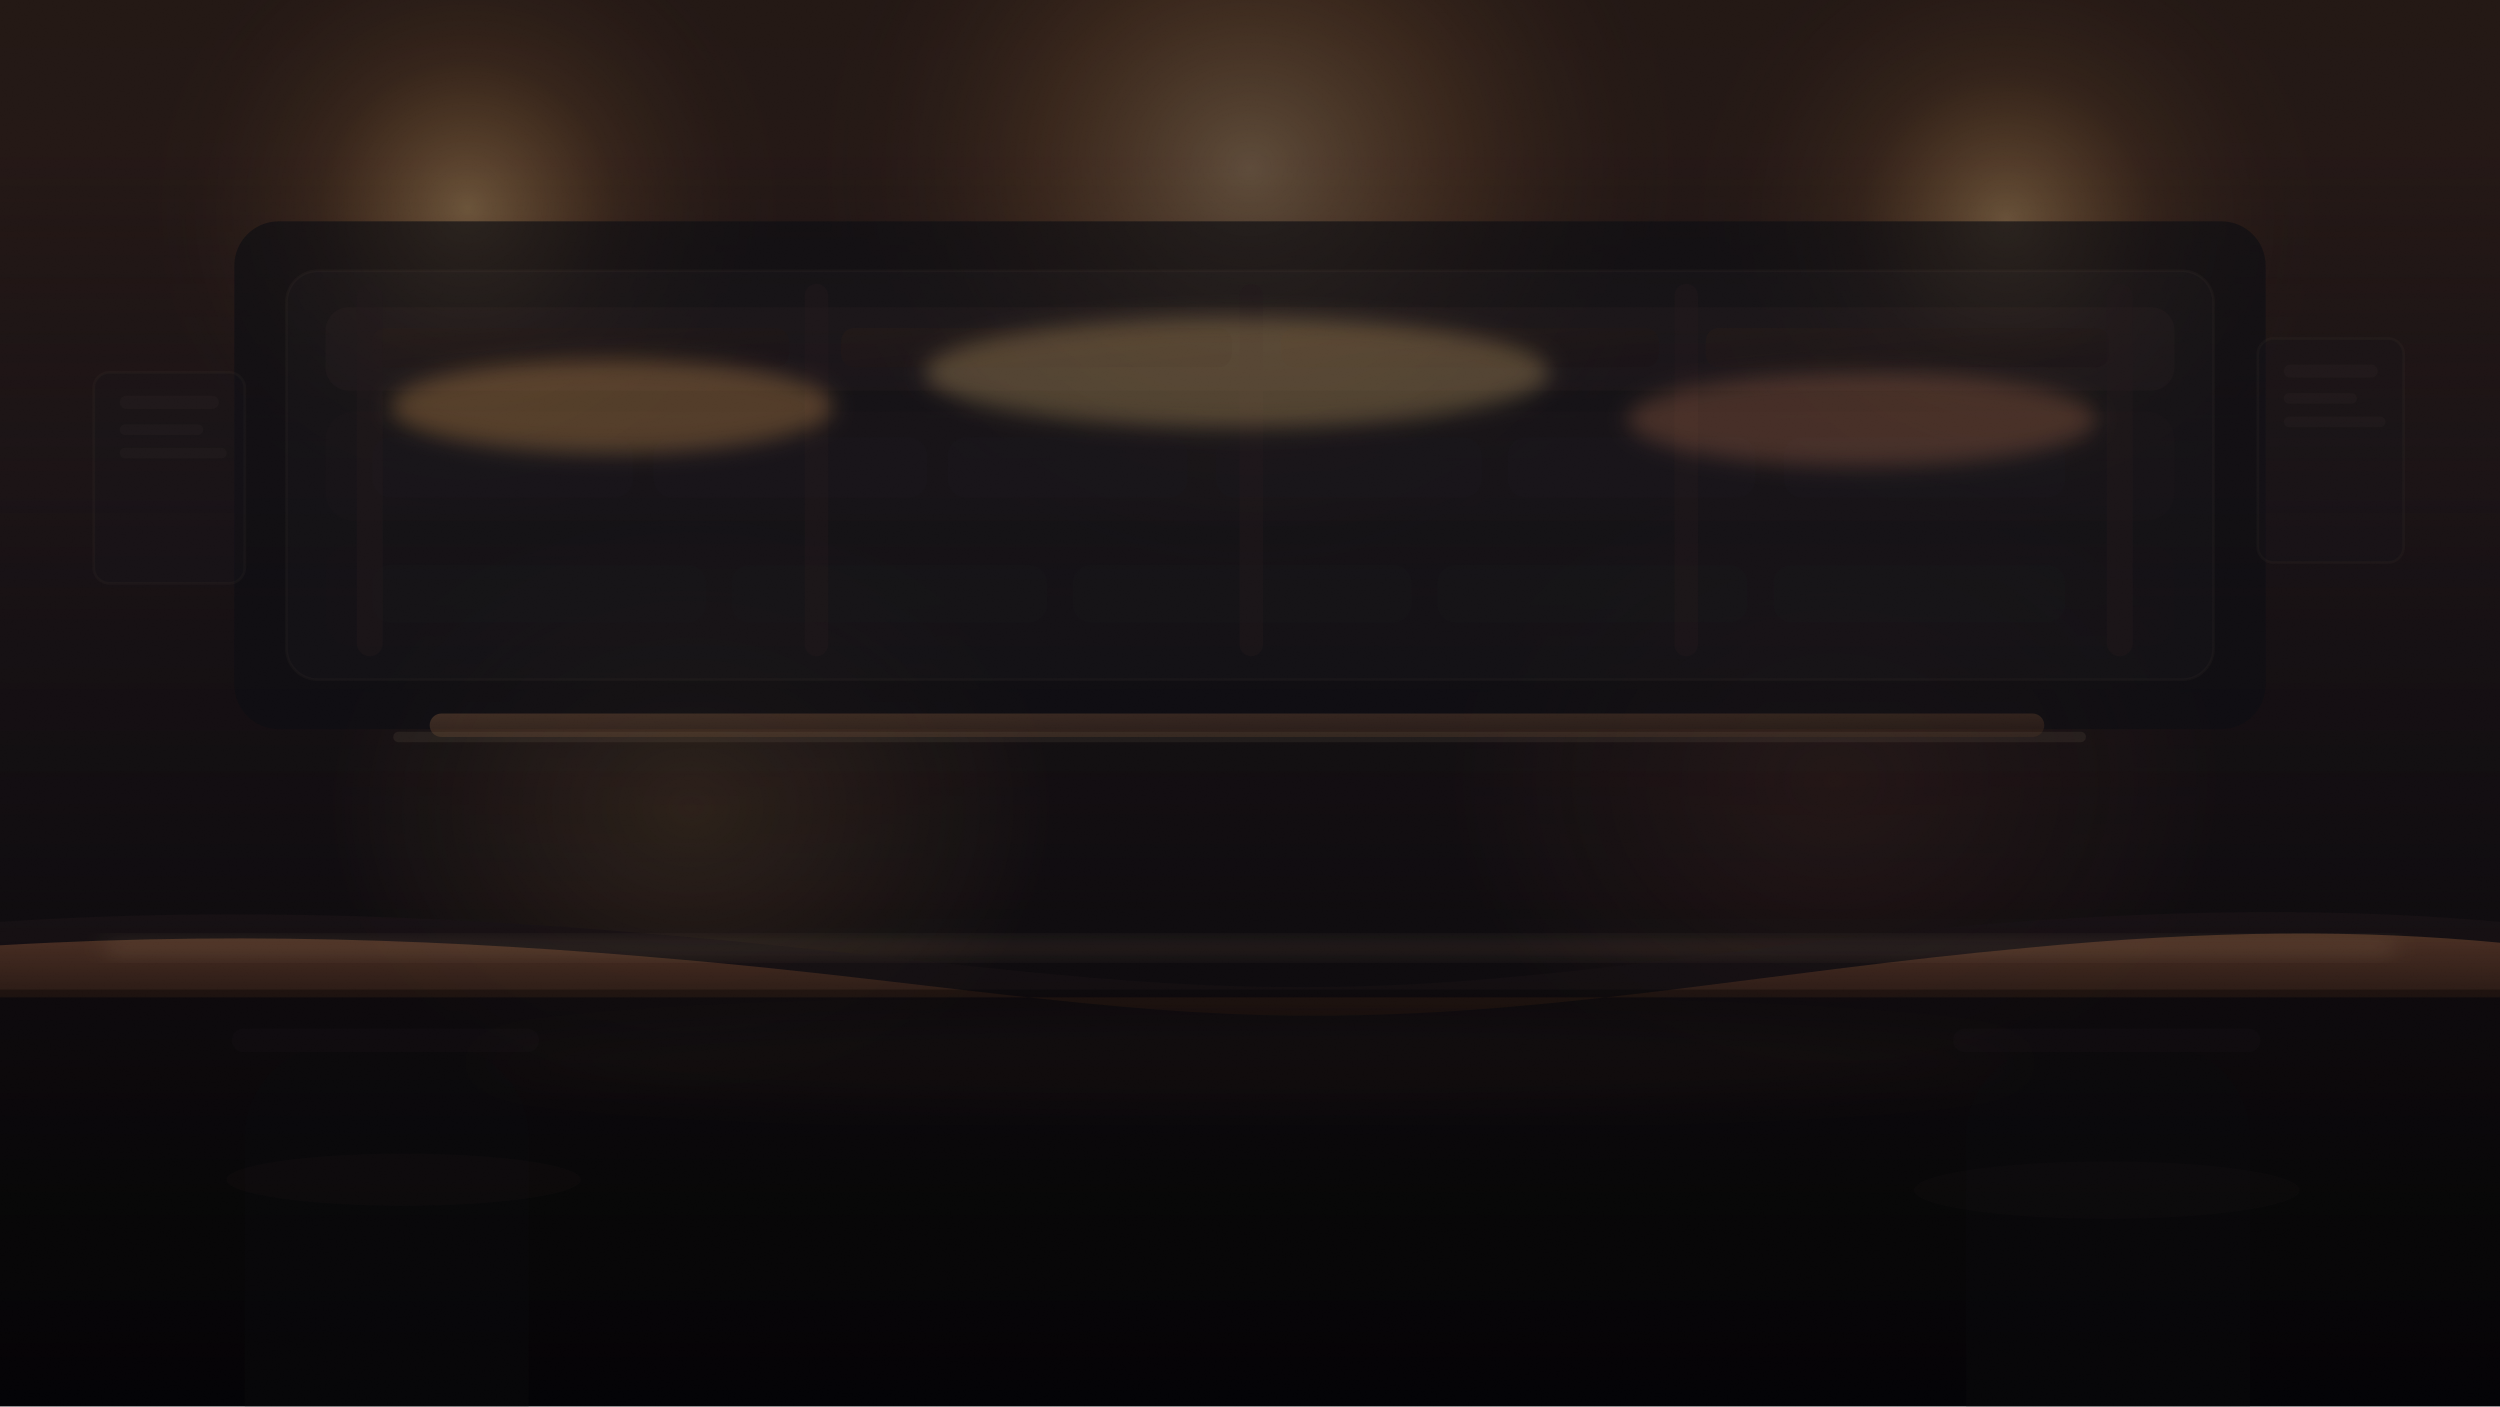
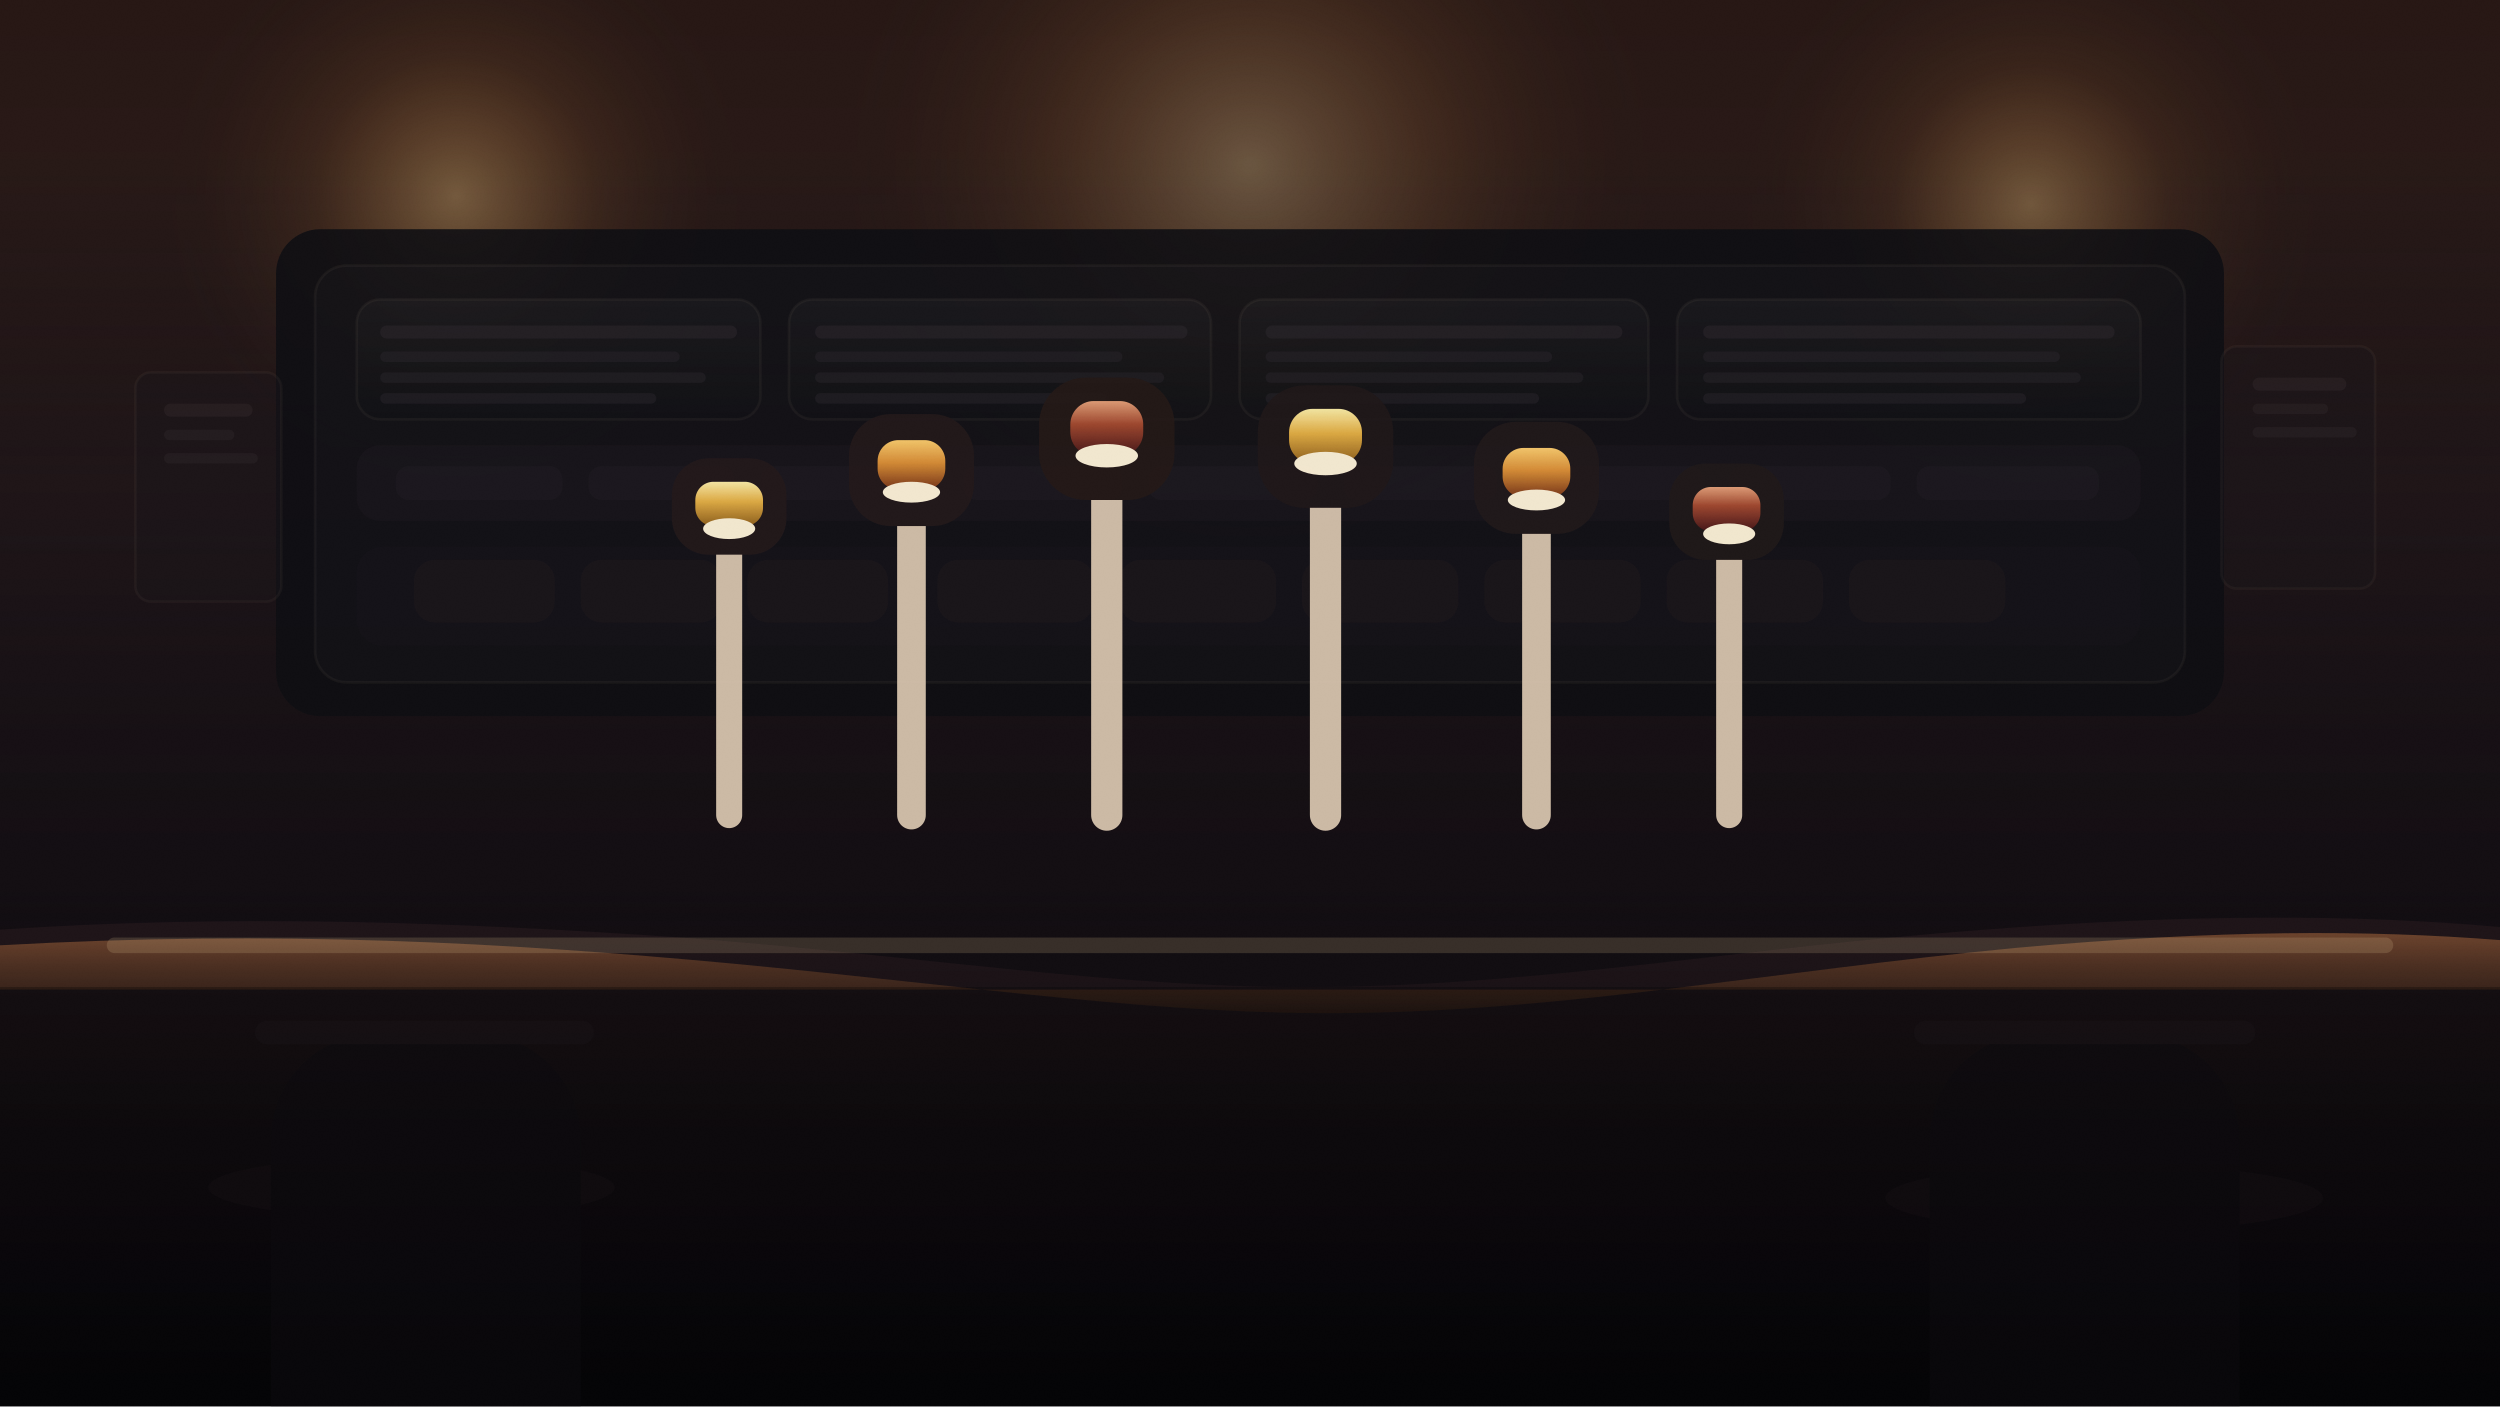
<svg xmlns="http://www.w3.org/2000/svg" width="1920" height="1080" viewBox="0 0 1920 1080" fill="none">
  <defs>
    <linearGradient id="room" x1="960" y1="0" x2="960" y2="1080" gradientUnits="userSpaceOnUse">
-       <stop offset="0" stop-color="#110D10" />
-       <stop offset="0.34" stop-color="#171115" />
-       <stop offset="0.7" stop-color="#0E0B0E" />
+       <stop offset="0" stop-color="#120D10" />
+       <stop offset="0.36" stop-color="#191217" />
+       <stop offset="0.74" stop-color="#100C10" />
      <stop offset="1" stop-color="#060508" />
    </linearGradient>
-     <linearGradient id="wallWarm" x1="960" y1="120" x2="960" y2="760" gradientUnits="userSpaceOnUse">
-       <stop offset="0" stop-color="#3C251A" stop-opacity="0.42" />
-       <stop offset="0.48" stop-color="#241815" stop-opacity="0.18" />
-       <stop offset="1" stop-color="#0A090C" stop-opacity="0" />
+     <linearGradient id="wallGlow" x1="960" y1="120" x2="960" y2="760" gradientUnits="userSpaceOnUse">
+       <stop offset="0" stop-color="#4A2B1D" stop-opacity="0.36" />
+       <stop offset="0.55" stop-color="#281A17" stop-opacity="0.16" />
+       <stop offset="1" stop-color="#09080B" stop-opacity="0" />
    </linearGradient>
-     <linearGradient id="counterFront" x1="960" y1="700" x2="960" y2="1080" gradientUnits="userSpaceOnUse">
-       <stop offset="0" stop-color="#181114" />
-       <stop offset="0.4" stop-color="#0E0B0D" />
-       <stop offset="1" stop-color="#050407" />
+     <linearGradient id="counterFront" x1="960" y1="720" x2="960" y2="1080" gradientUnits="userSpaceOnUse">
+       <stop offset="0" stop-color="#201519" />
+       <stop offset="0.38" stop-color="#120D11" />
+       <stop offset="1" stop-color="#050508" />
    </linearGradient>
    <linearGradient id="counterTop" x1="0" y1="0" x2="0" y2="1">
-       <stop offset="0" stop-color="#5B3929" />
-       <stop offset="1" stop-color="#241611" />
+       <stop offset="0" stop-color="#7A4B31" />
+       <stop offset="0.4" stop-color="#553424" />
+       <stop offset="1" stop-color="#2A1A14" />
    </linearGradient>
-     <linearGradient id="woodDark" x1="0" y1="0" x2="1" y2="1">
-       <stop offset="0" stop-color="#2B1D16" />
-       <stop offset="1" stop-color="#171013" />
+     <linearGradient id="wood" x1="0" y1="0" x2="1" y2="1">
+       <stop offset="0" stop-color="#3A241B" />
+       <stop offset="1" stop-color="#1A1112" />
    </linearGradient>
    <linearGradient id="frame" x1="0" y1="0" x2="1" y2="1">
-       <stop offset="0" stop-color="#6B4A34" />
-       <stop offset="1" stop-color="#332118" />
+       <stop offset="0" stop-color="#7D5537" />
+       <stop offset="1" stop-color="#372116" />
    </linearGradient>
-     <radialGradient id="lampLeft" cx="0" cy="0" r="1" gradientUnits="userSpaceOnUse" gradientTransform="translate(360 160) rotate(90) scale(250 250)">
-       <stop stop-color="#FFD38A" stop-opacity="0.5" />
-       <stop offset="0.45" stop-color="#F3A854" stop-opacity="0.14" />
-       <stop offset="1" stop-color="#100D10" stop-opacity="0" />
+     <linearGradient id="chalkboard" x1="0" y1="0" x2="0" y2="1">
+       <stop offset="0" stop-color="#18181C" />
+       <stop offset="1" stop-color="#0F1014" />
+     </linearGradient>
+     <linearGradient id="glassAmber" x1="0" y1="0" x2="0" y2="1">
+       <stop offset="0" stop-color="#FFCF6E" />
+       <stop offset="0.46" stop-color="#DD9136" />
+       <stop offset="1" stop-color="#7B3618" />
+     </linearGradient>
+     <linearGradient id="glassRuby" x1="0" y1="0" x2="0" y2="1">
+       <stop offset="0" stop-color="#E7A37A" />
+       <stop offset="0.42" stop-color="#A64A30" />
+       <stop offset="1" stop-color="#481719" />
+     </linearGradient>
+     <linearGradient id="glassPale" x1="0" y1="0" x2="0" y2="1">
+       <stop offset="0" stop-color="#FFF1AA" />
+       <stop offset="0.44" stop-color="#E8B346" />
+       <stop offset="1" stop-color="#93611C" />
+     </linearGradient>
+     <radialGradient id="lampLeft" cx="0" cy="0" r="1" gradientUnits="userSpaceOnUse" gradientTransform="translate(350 150) rotate(90) scale(230 230)">
+       <stop stop-color="#FFD488" stop-opacity="0.5" />
+       <stop offset="0.46" stop-color="#F1A451" stop-opacity="0.14" />
+       <stop offset="1" stop-color="#120D10" stop-opacity="0" />
    </radialGradient>
-     <radialGradient id="lampCenter" cx="0" cy="0" r="1" gradientUnits="userSpaceOnUse" gradientTransform="translate(960 130) rotate(90) scale(320 340)">
-       <stop stop-color="#FFE1A7" stop-opacity="0.42" />
-       <stop offset="0.5" stop-color="#DB9750" stop-opacity="0.16" />
-       <stop offset="1" stop-color="#100D10" stop-opacity="0" />
+     <radialGradient id="lampCenter" cx="0" cy="0" r="1" gradientUnits="userSpaceOnUse" gradientTransform="translate(960 126) rotate(90) scale(300 320)">
+       <stop stop-color="#FFE5A8" stop-opacity="0.44" />
+       <stop offset="0.48" stop-color="#DB9751" stop-opacity="0.16" />
+       <stop offset="1" stop-color="#120D10" stop-opacity="0" />
    </radialGradient>
-     <radialGradient id="lampRight" cx="0" cy="0" r="1" gradientUnits="userSpaceOnUse" gradientTransform="translate(1540 170) rotate(90) scale(250 250)">
-       <stop stop-color="#FFD38A" stop-opacity="0.48" />
-       <stop offset="0.45" stop-color="#F3A854" stop-opacity="0.12" />
-       <stop offset="1" stop-color="#100D10" stop-opacity="0" />
+     <radialGradient id="lampRight" cx="0" cy="0" r="1" gradientUnits="userSpaceOnUse" gradientTransform="translate(1560 156) rotate(90) scale(230 230)">
+       <stop stop-color="#FFD488" stop-opacity="0.48" />
+       <stop offset="0.46" stop-color="#F1A451" stop-opacity="0.12" />
+       <stop offset="1" stop-color="#120D10" stop-opacity="0" />
    </radialGradient>
-     <radialGradient id="amberGlow" cx="0" cy="0" r="1" gradientUnits="userSpaceOnUse" gradientTransform="translate(530 620) rotate(90) scale(230 280)">
-       <stop stop-color="#FFB665" stop-opacity="0.12" />
-       <stop offset="1" stop-color="#FFB665" stop-opacity="0" />
-     </radialGradient>
-     <radialGradient id="rubyGlow" cx="0" cy="0" r="1" gradientUnits="userSpaceOnUse" gradientTransform="translate(1410 600) rotate(90) scale(250 300)">
-       <stop stop-color="#C96B4B" stop-opacity="0.1" />
-       <stop offset="1" stop-color="#C96B4B" stop-opacity="0" />
-     </radialGradient>
-     <filter id="blur18" x="-20%" y="-20%" width="140%" height="140%">
-       <feGaussianBlur stdDeviation="18" />
-     </filter>
    <filter id="blur8" x="-20%" y="-20%" width="140%" height="140%">
      <feGaussianBlur stdDeviation="8" />
    </filter>
    <filter id="grain">
-       <feTurbulence type="fractalNoise" baseFrequency="0.82" numOctaves="2" seed="13" stitchTiles="stitch" />
+       <feTurbulence type="fractalNoise" baseFrequency="0.82" numOctaves="2" seed="17" stitchTiles="stitch" />
      <feColorMatrix type="saturate" values="0" />
      <feComponentTransfer>
-         <feFuncA type="table" tableValues="0 0.028" />
+         <feFuncA type="table" tableValues="0 0.022" />
      </feComponentTransfer>
    </filter>
  </defs>
  <rect width="1920" height="1080" fill="url(#room)" />
  <rect width="1920" height="1080" fill="url(#lampLeft)" />
  <rect width="1920" height="1080" fill="url(#lampCenter)" />
  <rect width="1920" height="1080" fill="url(#lampRight)" />
-   <rect width="1920" height="1080" fill="url(#amberGlow)" />
-   <rect width="1920" height="1080" fill="url(#rubyGlow)" />
-   <rect width="1920" height="1080" fill="url(#wallWarm)" />
-   <g opacity="0.68">
-     <rect x="180" y="170" width="1560" height="390" rx="34" fill="#0D0D11" />
-     <rect x="220" y="208" width="1480" height="314" rx="24" fill="#121116" stroke="rgba(255,225,184,0.04)" stroke-width="2" />
-     <rect x="250" y="236" width="1420" height="64" rx="18" fill="#19161A" />
-     <rect x="250" y="316" width="1420" height="84" rx="22" fill="#141317" />
-     <rect x="250" y="418" width="1420" height="78" rx="20" fill="#131216" />
+   <rect width="1920" height="1080" fill="url(#wallGlow)" />
+   <g opacity="0.88">
+     <rect x="212" y="176" width="1496" height="374" rx="34" fill="#0E0E12" />
+     <rect x="242" y="204" width="1436" height="320" rx="24" fill="#111116" stroke="rgba(255,229,188,0.05)" stroke-width="2" />
+     <rect x="274" y="230" width="310" height="92" rx="18" fill="url(#chalkboard)" stroke="rgba(255,228,184,0.05)" stroke-width="2" />
+     <rect x="606" y="230" width="324" height="92" rx="18" fill="url(#chalkboard)" stroke="rgba(255,228,184,0.05)" stroke-width="2" />
+     <rect x="952" y="230" width="314" height="92" rx="18" fill="url(#chalkboard)" stroke="rgba(255,228,184,0.05)" stroke-width="2" />
+     <rect x="1288" y="230" width="356" height="92" rx="18" fill="url(#chalkboard)" stroke="rgba(255,228,184,0.05)" stroke-width="2" />
+     <rect x="274" y="342" width="1370" height="58" rx="18" fill="#16141A" />
+     <rect x="274" y="420" width="1370" height="76" rx="20" fill="#131218" />
  </g>
-   <g opacity="0.36">
-     <rect x="286" y="252" width="320" height="30" rx="10" fill="url(#woodDark)" />
-     <rect x="646" y="252" width="300" height="30" rx="10" fill="url(#woodDark)" />
-     <rect x="984" y="252" width="290" height="30" rx="10" fill="url(#woodDark)" />
-     <rect x="1310" y="252" width="310" height="30" rx="10" fill="url(#woodDark)" />
-     <rect x="286" y="336" width="200" height="46" rx="14" fill="#18171C" />
-     <rect x="502" y="336" width="210" height="46" rx="14" fill="#18171C" />
-     <rect x="728" y="336" width="184" height="46" rx="14" fill="#18171C" />
-     <rect x="934" y="336" width="204" height="46" rx="14" fill="#18171C" />
-     <rect x="1158" y="336" width="190" height="46" rx="14" fill="#18171C" />
-     <rect x="1370" y="336" width="216" height="46" rx="14" fill="#18171C" />
-     <rect x="286" y="434" width="256" height="44" rx="14" fill="#17161A" />
-     <rect x="562" y="434" width="242" height="44" rx="14" fill="#17161A" />
-     <rect x="824" y="434" width="260" height="44" rx="14" fill="#17161A" />
-     <rect x="1104" y="434" width="238" height="44" rx="14" fill="#17161A" />
-     <rect x="1362" y="434" width="224" height="44" rx="14" fill="#17161A" />
+   <g opacity="0.56">
+     <rect x="292" y="250" width="274" height="10" rx="5" fill="#2A252B" />
+     <rect x="292" y="270" width="230" height="8" rx="4" fill="#252128" />
+     <rect x="292" y="286" width="250" height="8" rx="4" fill="#252128" />
+     <rect x="292" y="302" width="212" height="8" rx="4" fill="#252128" />
+     <rect x="626" y="250" width="286" height="10" rx="5" fill="#2A252B" />
+     <rect x="626" y="270" width="236" height="8" rx="4" fill="#252128" />
+     <rect x="626" y="286" width="268" height="8" rx="4" fill="#252128" />
+     <rect x="626" y="302" width="224" height="8" rx="4" fill="#252128" />
+     <rect x="972" y="250" width="274" height="10" rx="5" fill="#2A252B" />
+     <rect x="972" y="270" width="220" height="8" rx="4" fill="#252128" />
+     <rect x="972" y="286" width="244" height="8" rx="4" fill="#252128" />
+     <rect x="972" y="302" width="210" height="8" rx="4" fill="#252128" />
+     <rect x="1308" y="250" width="316" height="10" rx="5" fill="#2A252B" />
+     <rect x="1308" y="270" width="274" height="8" rx="4" fill="#252128" />
+     <rect x="1308" y="286" width="290" height="8" rx="4" fill="#252128" />
+     <rect x="1308" y="302" width="248" height="8" rx="4" fill="#252128" />
  </g>
-   <g opacity="0.42">
-     <rect x="274" y="218" width="20" height="286" rx="10" fill="#21171A" />
-     <rect x="618" y="218" width="18" height="286" rx="9" fill="#21171A" />
-     <rect x="952" y="218" width="18" height="286" rx="9" fill="#21171A" />
-     <rect x="1286" y="218" width="18" height="286" rx="9" fill="#21171A" />
-     <rect x="1618" y="218" width="20" height="286" rx="10" fill="#21171A" />
-   </g>
-   <g opacity="0.26" filter="url(#blur8)">
-     <ellipse cx="470" cy="312" rx="170" ry="36" fill="#FFB45F" />
-     <ellipse cx="950" cy="286" rx="240" ry="42" fill="#F0C47A" />
-     <ellipse cx="1430" cy="322" rx="180" ry="36" fill="#CC7D57" />
-   </g>
-   <g opacity="0.5">
-     <rect x="330" y="548" width="1240" height="18" rx="9" fill="url(#frame)" />
-     <rect x="302" y="562" width="1300" height="8" rx="4" fill="rgba(255,226,176,0.12)" />
+   <g opacity="0.48">
+     <rect x="304" y="358" width="128" height="26" rx="10" fill="#1F1C21" />
+     <rect x="452" y="358" width="112" height="26" rx="10" fill="#1F1C21" />
+     <rect x="584" y="358" width="136" height="26" rx="10" fill="#1F1C21" />
+     <rect x="740" y="358" width="122" height="26" rx="10" fill="#1F1C21" />
+     <rect x="882" y="358" width="130" height="26" rx="10" fill="#1F1C21" />
+     <rect x="1032" y="358" width="118" height="26" rx="10" fill="#1F1C21" />
+     <rect x="1170" y="358" width="138" height="26" rx="10" fill="#1F1C21" />
+     <rect x="1328" y="358" width="124" height="26" rx="10" fill="#1F1C21" />
+     <rect x="1472" y="358" width="140" height="26" rx="10" fill="#1F1C21" />
  </g>
  <g opacity="0.78">
-     <path d="M0 708C180 696 358 704 532 720C714 736 854 760 1018 758C1200 756 1356 722 1548 708C1688 698 1808 698 1920 708V1080H0V708Z" fill="url(#counterFront)" />
-     <path d="M0 726C206 714 386 724 556 740C742 758 874 782 1026 780C1204 778 1360 746 1556 728C1700 714 1814 714 1920 724V766H0V726Z" fill="url(#counterTop)" />
-     <rect x="80" y="720" width="1760" height="16" rx="8" fill="rgba(255,214,154,0.12)" filter="url(#blur8)" />
-     <rect x="0" y="760" width="1920" height="320" fill="rgba(0,0,0,0.34)" />
+     <rect x="318" y="430" width="108" height="48" rx="16" fill="#1B161A" />
+     <rect x="446" y="430" width="108" height="48" rx="16" fill="#1B161A" />
+     <rect x="574" y="430" width="108" height="48" rx="16" fill="#1B161A" />
+     <rect x="720" y="430" width="120" height="48" rx="16" fill="#1B161A" />
+     <rect x="860" y="430" width="120" height="48" rx="16" fill="#1B161A" />
+     <rect x="1000" y="430" width="120" height="48" rx="16" fill="#1B161A" />
+     <rect x="1140" y="430" width="120" height="48" rx="16" fill="#1B161A" />
+     <rect x="1280" y="430" width="120" height="48" rx="16" fill="#1B161A" />
+     <rect x="1420" y="430" width="120" height="48" rx="16" fill="#1B161A" />
  </g>
-   <g opacity="0.42">
-     <path d="M188 1080V874C188 834 220 802 260 802H334C374 802 406 834 406 874V1080" fill="#09090C" />
-     <path d="M1510 1080V874C1510 834 1542 802 1582 802H1656C1696 802 1728 834 1728 874V1080" fill="#09090C" />
-     <rect x="178" y="790" width="236" height="18" rx="9" fill="#120F12" />
-     <rect x="1500" y="790" width="236" height="18" rx="9" fill="#120F12" />
+   <g opacity="0.94">
+     <path d="M560 394V626" stroke="#D8C5AE" stroke-width="20" stroke-linecap="round" />
+     <path d="M700 364V626" stroke="#D8C5AE" stroke-width="22" stroke-linecap="round" />
+     <path d="M850 338V626" stroke="#D8C5AE" stroke-width="24" stroke-linecap="round" />
+     <path d="M1018 344V626" stroke="#D8C5AE" stroke-width="24" stroke-linecap="round" />
+     <path d="M1180 372V626" stroke="#D8C5AE" stroke-width="22" stroke-linecap="round" />
+     <path d="M1328 404V626" stroke="#D8C5AE" stroke-width="20" stroke-linecap="round" />
+     <rect x="516" y="352" width="88" height="74" rx="28" fill="#22181A" />
+     <rect x="652" y="318" width="96" height="86" rx="32" fill="#221819" />
+     <rect x="798" y="290" width="104" height="94" rx="36" fill="#231816" />
+     <rect x="966" y="296" width="104" height="94" rx="36" fill="#1F1718" />
+     <rect x="1132" y="324" width="96" height="86" rx="32" fill="#201819" />
+     <rect x="1282" y="356" width="88" height="74" rx="28" fill="#1F1818" />
+     <rect x="534" y="370" width="52" height="34" rx="14" fill="url(#glassPale)" />
+     <rect x="674" y="338" width="52" height="38" rx="16" fill="url(#glassAmber)" />
+     <rect x="822" y="308" width="56" height="42" rx="18" fill="url(#glassRuby)" />
+     <rect x="990" y="314" width="56" height="42" rx="18" fill="url(#glassPale)" />
+     <rect x="1154" y="344" width="52" height="38" rx="16" fill="url(#glassAmber)" />
+     <rect x="1300" y="374" width="52" height="34" rx="14" fill="url(#glassRuby)" />
+     <ellipse cx="560" cy="406" rx="20" ry="8" fill="#FFF4DA" />
+     <ellipse cx="700" cy="378" rx="22" ry="8" fill="#FFF4DA" />
+     <ellipse cx="850" cy="350" rx="24" ry="9" fill="#FFF4DA" />
+     <ellipse cx="1018" cy="356" rx="24" ry="9" fill="#FFF4DA" />
+     <ellipse cx="1180" cy="384" rx="22" ry="8" fill="#FFF4DA" />
+     <ellipse cx="1328" cy="410" rx="20" ry="8" fill="#FFF4DA" />
  </g>
-   <g opacity="0.32">
-     <rect x="72" y="286" width="116" height="162" rx="12" fill="#161418" stroke="rgba(255,219,171,0.08)" stroke-width="2" />
-     <rect x="1734" y="260" width="112" height="172" rx="12" fill="#161418" stroke="rgba(255,219,171,0.08)" stroke-width="2" />
-     <rect x="92" y="304" width="76" height="10" rx="5" fill="#272126" />
-     <rect x="92" y="326" width="64" height="8" rx="4" fill="#272126" />
-     <rect x="92" y="344" width="82" height="8" rx="4" fill="#272126" />
-     <rect x="1754" y="280" width="72" height="10" rx="5" fill="#272126" />
-     <rect x="1754" y="302" width="56" height="8" rx="4" fill="#272126" />
-     <rect x="1754" y="320" width="78" height="8" rx="4" fill="#272126" />
+   <g opacity="0.86">
+     <path d="M0 714C176 702 350 708 522 720C710 734 860 760 1020 758C1190 756 1336 728 1524 714C1680 702 1810 702 1920 712V1080H0V714Z" fill="url(#counterFront)" />
+     <path d="M0 726C214 714 390 724 562 740C752 758 894 780 1038 778C1206 776 1360 746 1548 728C1704 714 1818 714 1920 722V760H0V726Z" fill="url(#counterTop)" />
+     <rect x="82" y="720" width="1756" height="12" rx="6" fill="rgba(255,224,170,0.18)" />
+     <rect x="0" y="758" width="1920" height="322" fill="rgba(0,0,0,0.28)" />
  </g>
-   <g opacity="0.22">
-     <ellipse cx="310" cy="906" rx="136" ry="20" fill="#1A1214" />
-     <ellipse cx="1618" cy="914" rx="148" ry="22" fill="#171114" />
-     <ellipse cx="960" cy="816" rx="600" ry="34" fill="rgba(255,201,126,0.08)" filter="url(#blur18)" />
+   <g opacity="0.44">
+     <rect x="104" y="286" width="112" height="176" rx="12" fill="#181419" stroke="rgba(255,228,184,0.09)" stroke-width="2" />
+     <rect x="1706" y="266" width="118" height="186" rx="12" fill="#181419" stroke="rgba(255,228,184,0.09)" stroke-width="2" />
+     <rect x="126" y="310" width="68" height="10" rx="5" fill="#2D272C" />
+     <rect x="126" y="330" width="54" height="8" rx="4" fill="#2A2428" />
+     <rect x="126" y="348" width="72" height="8" rx="4" fill="#2A2428" />
+     <rect x="1730" y="290" width="72" height="10" rx="5" fill="#2D272C" />
+     <rect x="1730" y="310" width="58" height="8" rx="4" fill="#2A2428" />
+     <rect x="1730" y="328" width="80" height="8" rx="4" fill="#2A2428" />
  </g>
-   <g opacity="0.26">
+   <g opacity="0.52">
+     <ellipse cx="316" cy="912" rx="156" ry="24" fill="#130E12" />
+     <ellipse cx="1616" cy="920" rx="168" ry="26" fill="#130E12" />
+     <path d="M208 1080V876C208 830 244 794 290 794H364C410 794 446 830 446 876V1080" fill="#0B0A0D" />
+     <path d="M1482 1080V876C1482 830 1518 794 1564 794H1638C1684 794 1720 830 1720 876V1080" fill="#0B0A0D" />
+     <rect x="196" y="784" width="260" height="18" rx="9" fill="#171216" />
+     <rect x="1470" y="784" width="262" height="18" rx="9" fill="#171216" />
+   </g>
+   <g opacity="0.3">
    <rect width="1920" height="1080" filter="url(#grain)" />
  </g>
</svg>
